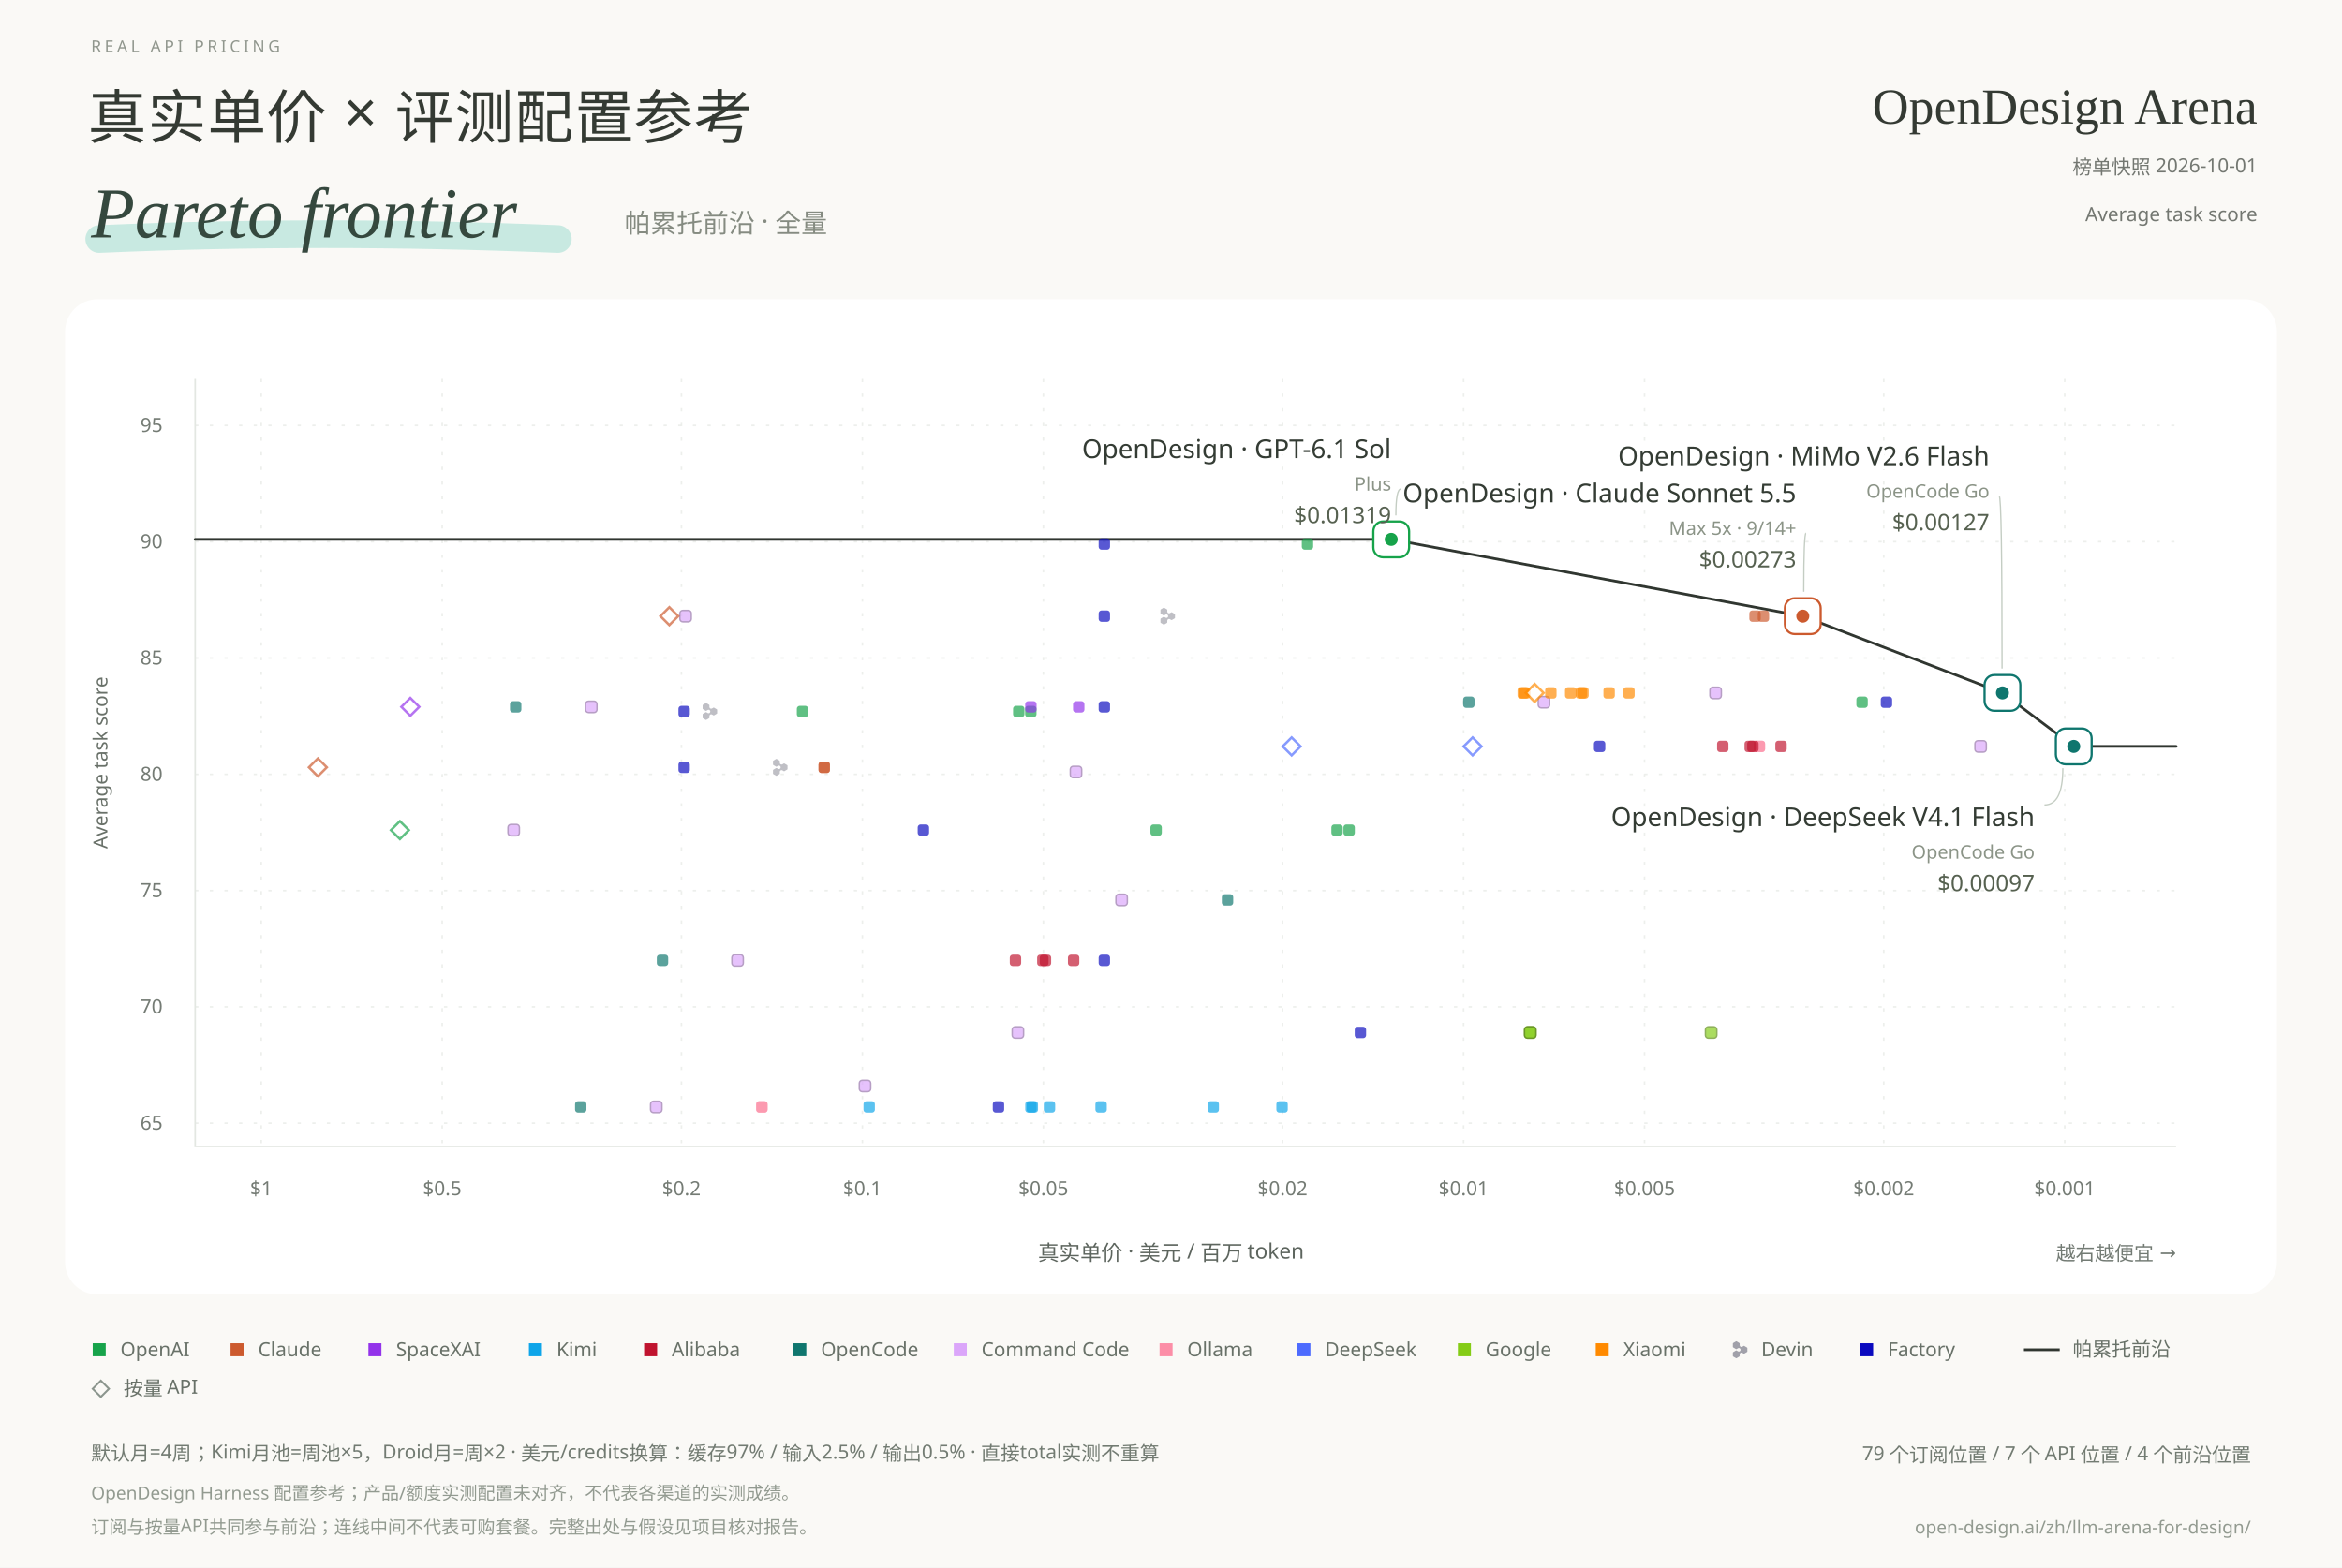
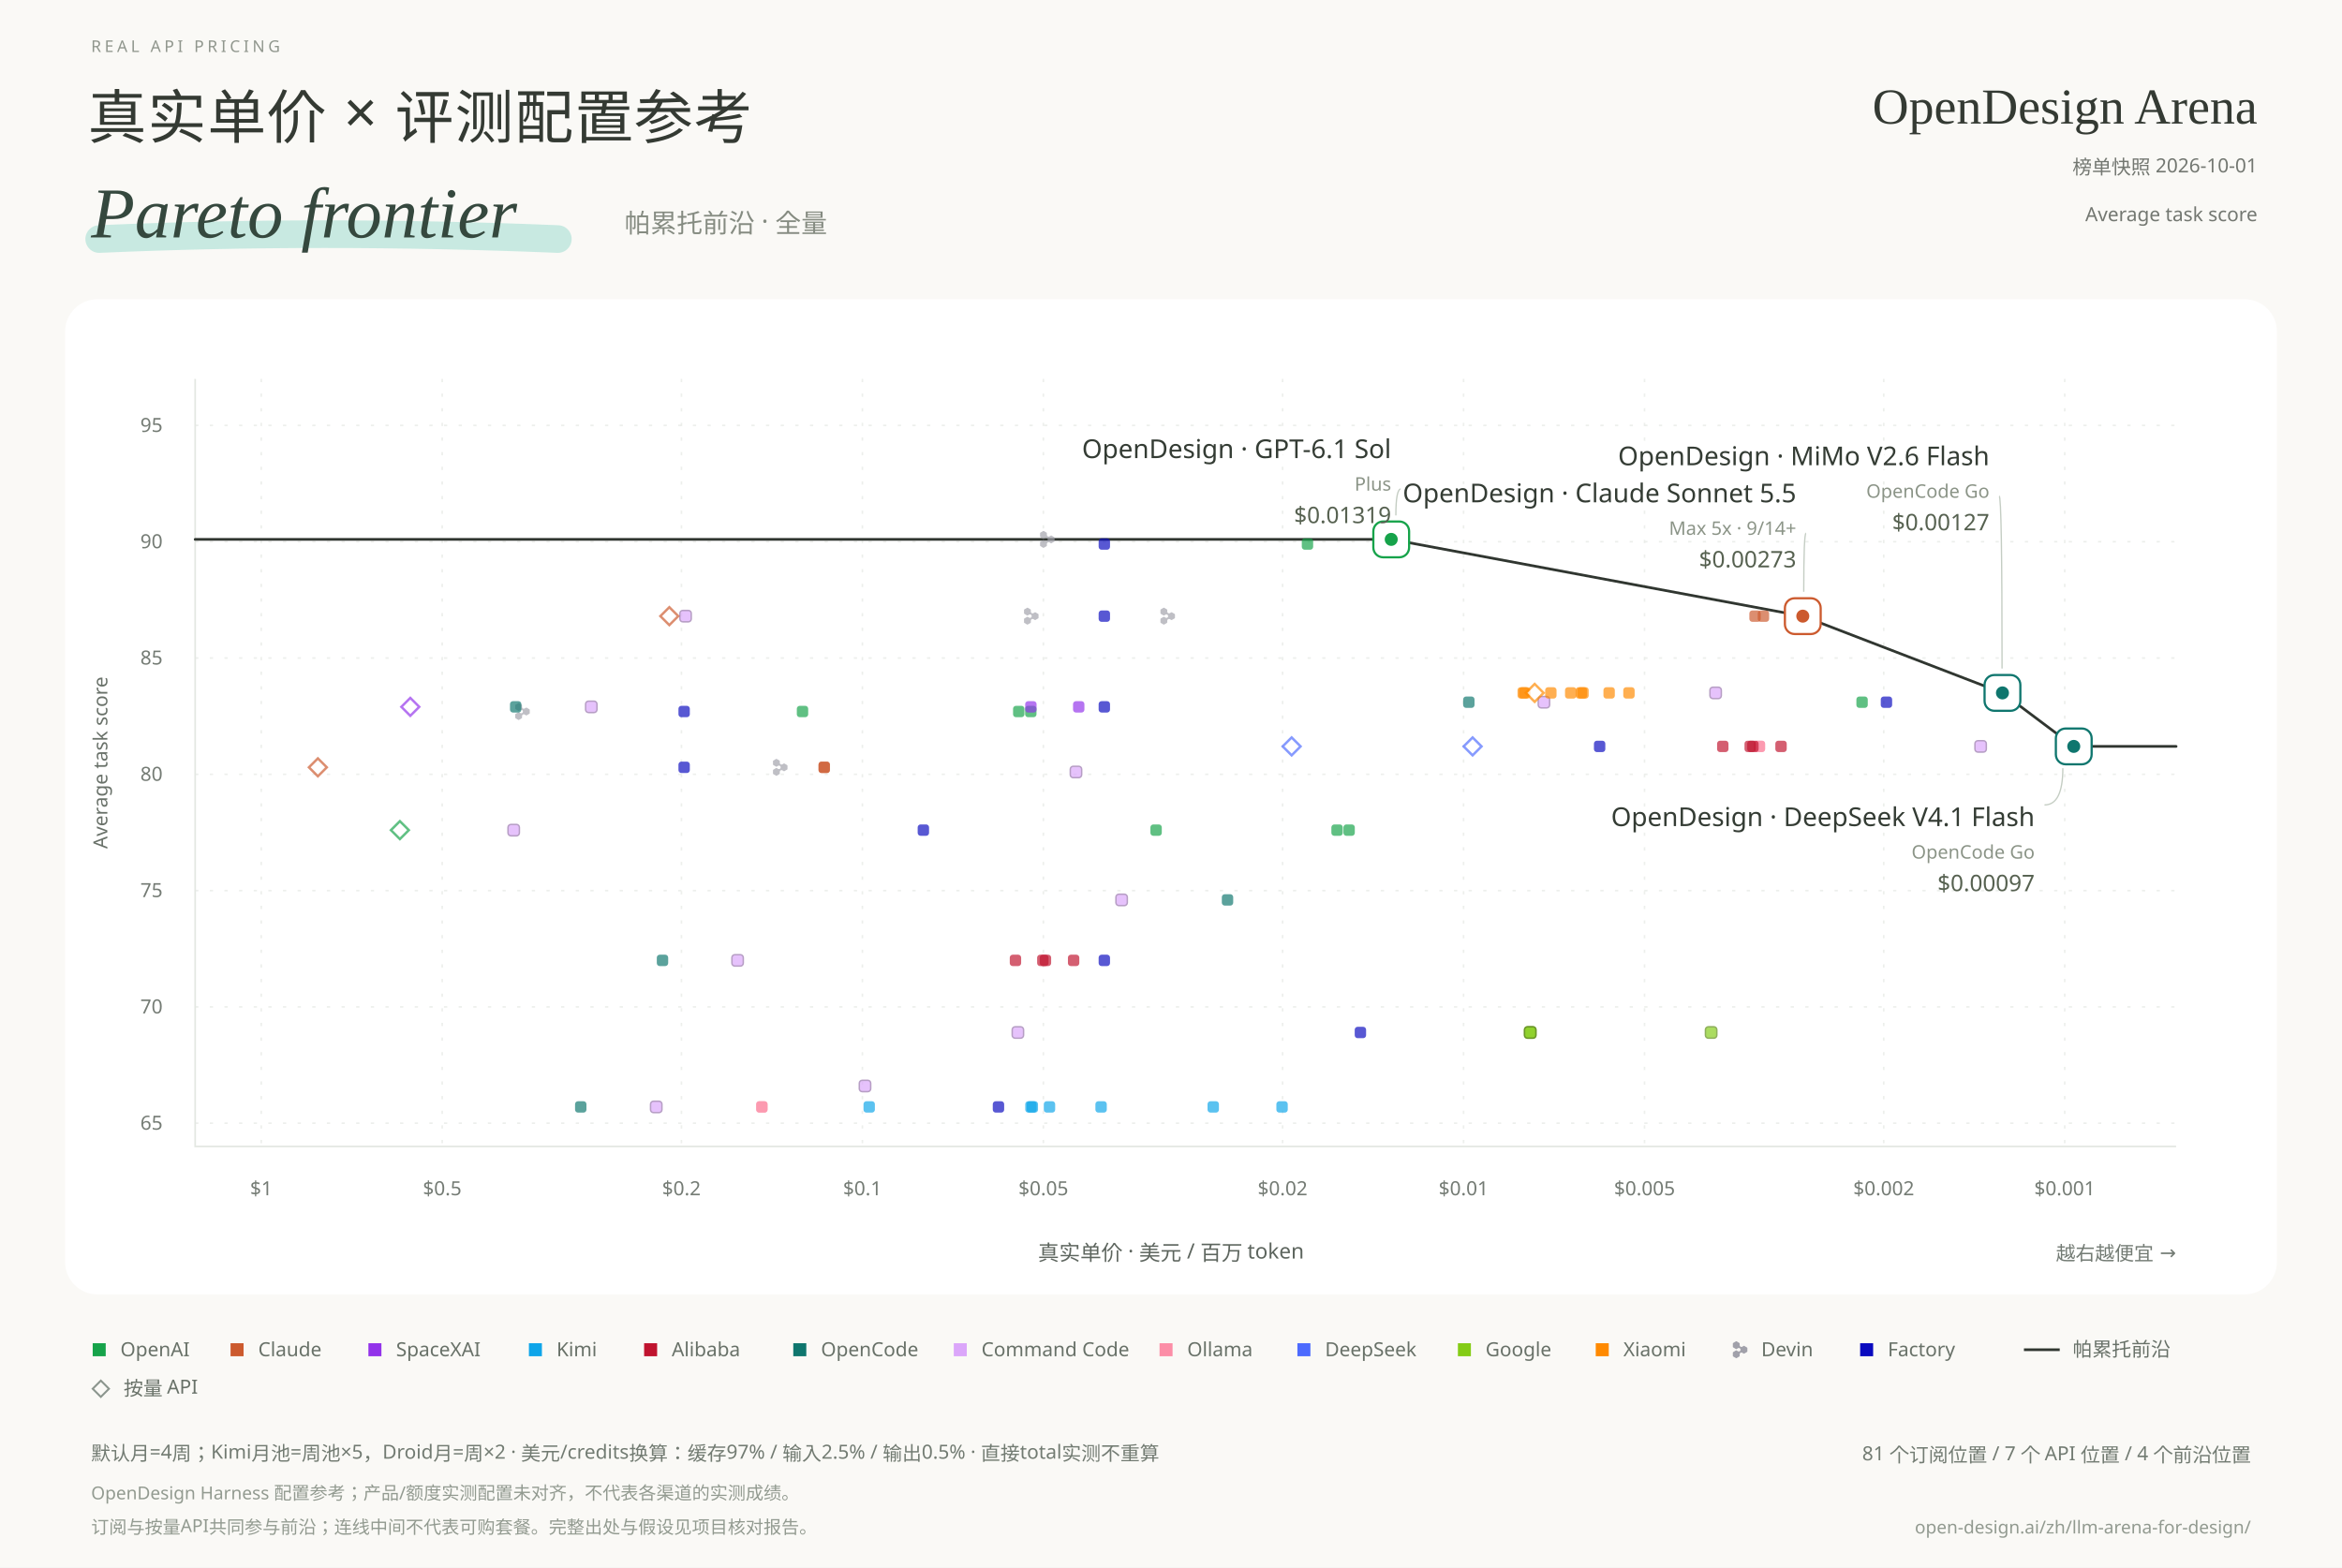
<svg xmlns="http://www.w3.org/2000/svg" width="1440" height="964" viewBox="0 0 1440 964" role="img" aria-labelledby="title desc">
  <style>text{font-family:"Microsoft YaHei","Segoe UI",sans-serif} .serif{font-family:"Times New Roman",serif} .number{font-family:"Segoe UI",sans-serif;font-variant-numeric:tabular-nums} .label-name{paint-order:stroke;stroke:#fff;stroke-width:5px;stroke-linejoin:round} .point:hover{opacity:1}</style>
  <rect width="1440" height="964" fill="#FAF9F6" />
  <text x="56.000" y="32.000" font-size="10" fill="#90968D" text-anchor="start" font-weight="400" letter-spacing="2.1">REAL API PRICING</text>
  <text x="54.000" y="85.000" font-size="36" fill="#343A33" text-anchor="start" font-weight="300" letter-spacing=".8">真实单价 × 评测配置参考</text>
  <path d="M61 147 Q197 141 343 147" stroke="#9FDDD0" stroke-width="17" stroke-linecap="round" opacity=".55" fill="none" />
  <text x="56.000" y="146.000" font-size="44" fill="#35483E" text-anchor="start" font-weight="400" class="serif" font-style="italic">Pareto frontier</text>
  <text x="384.000" y="143.000" font-size="16" fill="#858B81" text-anchor="start" font-weight="300">帕累托前沿 · 全量</text>
  <text x="1388.000" y="76.000" font-size="31" fill="#343A33" text-anchor="end" font-weight="400" class="serif">OpenDesign Arena</text>
  <text x="1388.000" y="107.000" font-size="12" fill="#737771" text-anchor="end" font-weight="400">榜单快照  2026-10-01</text>
  <text x="1388.000" y="136.000" font-size="12" fill="#737771" text-anchor="end" font-weight="400">Average task score</text>
  <rect x="40" y="184" width="1360" height="612" rx="20" fill="#FFFFFF" />
  <path d="M1269.513 233V705" stroke="#E8EBE7" stroke-dasharray="2 7" opacity=".8" />
  <text x="1269.513" y="735.000" font-size="12" fill="#747B74" text-anchor="middle" font-weight="400" class="number">$0.001</text>
  <path d="M1158.244 233V705" stroke="#E8EBE7" stroke-dasharray="2 7" opacity=".8" />
  <text x="1158.244" y="735.000" font-size="12" fill="#747B74" text-anchor="middle" font-weight="400" class="number">$0.002</text>
  <path d="M1011.154 233V705" stroke="#E8EBE7" stroke-dasharray="2 7" opacity=".8" />
  <text x="1011.154" y="735.000" font-size="12" fill="#747B74" text-anchor="middle" font-weight="400" class="number">$0.005</text>
  <path d="M899.885 233V705" stroke="#E8EBE7" stroke-dasharray="2 7" opacity=".8" />
  <text x="899.885" y="735.000" font-size="12" fill="#747B74" text-anchor="middle" font-weight="400" class="number">$0.01</text>
  <path d="M788.615 233V705" stroke="#E8EBE7" stroke-dasharray="2 7" opacity=".8" />
  <text x="788.615" y="735.000" font-size="12" fill="#747B74" text-anchor="middle" font-weight="400" class="number">$0.02</text>
  <path d="M641.526 233V705" stroke="#E8EBE7" stroke-dasharray="2 7" opacity=".8" />
  <text x="641.526" y="735.000" font-size="12" fill="#747B74" text-anchor="middle" font-weight="400" class="number">$0.05</text>
  <path d="M530.256 233V705" stroke="#E8EBE7" stroke-dasharray="2 7" opacity=".8" />
  <text x="530.256" y="735.000" font-size="12" fill="#747B74" text-anchor="middle" font-weight="400" class="number">$0.1</text>
  <path d="M418.987 233V705" stroke="#E8EBE7" stroke-dasharray="2 7" opacity=".8" />
  <text x="418.987" y="735.000" font-size="12" fill="#747B74" text-anchor="middle" font-weight="400" class="number">$0.2</text>
  <path d="M271.897 233V705" stroke="#E8EBE7" stroke-dasharray="2 7" opacity=".8" />
  <text x="271.897" y="735.000" font-size="12" fill="#747B74" text-anchor="middle" font-weight="400" class="number">$0.5</text>
  <path d="M160.628 233V705" stroke="#E8EBE7" stroke-dasharray="2 7" opacity=".8" />
  <text x="160.628" y="735.000" font-size="12" fill="#747B74" text-anchor="middle" font-weight="400" class="number">$1</text>
  <path d="M120 690.697H1338" stroke="#E8EBE7" stroke-dasharray="2 7" opacity=".8" />
  <text x="100.000" y="694.697" font-size="12" fill="#747B74" text-anchor="end" font-weight="400" class="number">65</text>
  <path d="M120 619.182H1338" stroke="#E8EBE7" stroke-dasharray="2 7" opacity=".8" />
  <text x="100.000" y="623.182" font-size="12" fill="#747B74" text-anchor="end" font-weight="400" class="number">70</text>
  <path d="M120 547.667H1338" stroke="#E8EBE7" stroke-dasharray="2 7" opacity=".8" />
  <text x="100.000" y="551.667" font-size="12" fill="#747B74" text-anchor="end" font-weight="400" class="number">75</text>
  <path d="M120 476.152H1338" stroke="#E8EBE7" stroke-dasharray="2 7" opacity=".8" />
  <text x="100.000" y="480.152" font-size="12" fill="#747B74" text-anchor="end" font-weight="400" class="number">80</text>
  <path d="M120 404.636H1338" stroke="#E8EBE7" stroke-dasharray="2 7" opacity=".8" />
  <text x="100.000" y="408.636" font-size="12" fill="#747B74" text-anchor="end" font-weight="400" class="number">85</text>
  <path d="M120 333.121H1338" stroke="#E8EBE7" stroke-dasharray="2 7" opacity=".8" />
  <text x="100.000" y="337.121" font-size="12" fill="#747B74" text-anchor="end" font-weight="400" class="number">90</text>
  <path d="M120 261.606H1338" stroke="#E8EBE7" stroke-dasharray="2 7" opacity=".8" />
  <text x="100.000" y="265.606" font-size="12" fill="#747B74" text-anchor="end" font-weight="400" class="number">95</text>
  <path d="M120 233V705H1338" fill="none" stroke="#E3E7E2" />
  <text x="66.000" y="469.000" font-size="12" fill="#697169" text-anchor="middle" font-weight="400" transform="rotate(-90 66 469.0)">Average task score</text>
  <text x="720.000" y="775.000" font-size="13" fill="#5D655E" text-anchor="middle" font-weight="400">真实单价 · 美元 / 百万 token</text>
  <text x="1338.000" y="775.000" font-size="12" fill="#737B74" text-anchor="end" font-weight="400">越右越便宜 →</text>
  <path id="frontier" d="M120.000,331.691 L855.407,331.691 L1108.461,378.891 L1231.230,426.091 L1275.066,458.988 L1338.000,458.988" fill="none" stroke="#303630" stroke-width="1.65" stroke-linecap="round" stroke-linejoin="round" />
  <g class="point" data-billing="subscription" data-frontier="false" data-price="0.032467532" data-score="77.6" data-x="710.839" data-y="510.479" transform="translate(710.839 510.479)">
    <rect x="-3.5" y="-3.5" width="7" height="7" rx="1.8" fill="#16A34A" opacity=".68" />
  </g>
  <g class="point" data-billing="subscription" data-frontier="false" data-price="0.016233766" data-score="77.6" data-x="822.108" data-y="510.479" transform="translate(822.108 510.479)">
    <rect x="-3.5" y="-3.5" width="7" height="7" rx="1.8" fill="#16A34A" opacity=".68" />
  </g>
  <g class="point" data-billing="subscription" data-frontier="false" data-price="0.015501473" data-score="77.6" data-x="829.517" data-y="510.479" transform="translate(829.517 510.479)">
    <rect x="-3.5" y="-3.5" width="7" height="7" rx="1.8" fill="#16A34A" opacity=".68" />
  </g>
  <g class="point" data-billing="subscription" data-frontier="false" data-price="0.12578616" data-score="82.7" data-x="493.429" data-y="437.533" transform="translate(493.429 437.533)">
    <rect x="-3.5" y="-3.5" width="7" height="7" rx="1.8" fill="#16A34A" opacity=".68" />
  </g>
  <g class="point" data-billing="subscription" data-frontier="false" data-price="0.018181818" data-score="89.9" data-x="803.915" data-y="334.552" transform="translate(803.915 334.552)">
    <rect x="-3.5" y="-3.5" width="7" height="7" rx="1.8" fill="#16A34A" opacity=".68" />
  </g>
  <g class="point" data-billing="subscription" data-frontier="false" data-price="0.0021732044" data-score="83.1" data-x="1144.911" data-y="431.812" transform="translate(1144.911 431.812)">
    <rect x="-3.5" y="-3.5" width="7" height="7" rx="1.8" fill="#16A34A" opacity=".68" />
  </g>
  <g class="point" data-billing="subscription" data-frontier="true" data-price="0.013192612" data-score="90.1" data-x="855.407" data-y="331.691" transform="translate(855.407 331.691)">
    <rect x="-11" y="-11" width="22" height="22" rx="6" fill="#FFF" stroke="#16A34A" stroke-width="1.35" />
    <circle r="4" fill="#16A34A" />
  </g>
  <g class="point" data-billing="subscription" data-frontier="false" data-price="0.052465897" data-score="82.7" data-x="633.798" data-y="437.533" transform="translate(633.798 437.533)">
    <rect x="-3.5" y="-3.5" width="7" height="7" rx="1.8" fill="#16A34A" opacity=".68" />
  </g>
-   <g class="point" data-billing="subscription" data-frontier="false" data-price="0.1793722" data-score="82.7" data-x="436.461" data-y="437.533" transform="translate(436.461 437.533)">
+   <g class="point" data-billing="subscription" data-frontier="false" data-price="0.36764706" data-score="82.7" data-x="321.257" data-y="437.533" transform="translate(321.257 437.533)">
+     <path transform="translate(-4.46 -5.23) scale(0.091)" d="M0 38.652V14.835C7.06768e-06 13.788 0.546 12.821 1.431 12.298L21.581 0.393C22.467 -0.131 23.558 -0.131 24.444 0.393L44.594 12.298C45.48 12.821 46.025 13.788 46.025 14.835V26.998C46.114 31.04 48.201 34.938 51.872 37.108C55.544 39.277 59.886 39.178 63.351 37.235L73.644 31.153C74.53 30.63 75.621 30.63 76.507 31.153L96.657 43.058C97.543 43.582 98.088 44.549 98.088 45.596V69.406C98.088 70.453 97.543 71.42 96.657 71.943L76.507 83.849C75.621 84.372 74.53 84.372 73.644 83.849L63.434 77.816C59.956 75.828 55.574 75.71 51.873 77.896C48.202 80.065 46.115 83.963 46.026 88.005V100.165C46.026 101.212 45.48 102.179 44.595 102.702L24.445 114.607C23.559 115.131 22.468 115.131 21.582 114.607L1.432 102.702C0.547 102.179 0.001 101.212 0.001 100.165V76.355C0.001 75.308 0.547 74.341 1.432 73.817L21.582 61.912C22.468 61.389 23.559 61.389 24.445 61.912L34.762 68.008C38.222 69.937 42.553 70.031 46.215 67.867C49.916 65.68 52.006 61.737 52.063 57.66C51.975 53.619 49.887 49.303 46.216 47.133C42.545 44.964 38.202 45.063 34.737 47.006L24.397 53.15C23.507 53.679 22.409 53.678 21.52 53.149L1.423 41.184C0.542 40.66 -7.06754e-06 39.695 0 38.652Z" fill="#A1A1AA" opacity="0.68" />
+   </g>
+   <g class="point" data-billing="subscription" data-frontier="false" data-price="0.05236973" data-score="86.8" data-x="634.092" data-y="378.891" transform="translate(634.092 378.891)">
+     <path transform="translate(-4.46 -5.23) scale(0.091)" d="M0 38.652V14.835C7.06768e-06 13.788 0.546 12.821 1.431 12.298L21.581 0.393C22.467 -0.131 23.558 -0.131 24.444 0.393L44.594 12.298C45.48 12.821 46.025 13.788 46.025 14.835V26.998C46.114 31.04 48.201 34.938 51.872 37.108C55.544 39.277 59.886 39.178 63.351 37.235L73.644 31.153C74.53 30.63 75.621 30.63 76.507 31.153L96.657 43.058C97.543 43.582 98.088 44.549 98.088 45.596V69.406C98.088 70.453 97.543 71.42 96.657 71.943L76.507 83.849C75.621 84.372 74.53 84.372 73.644 83.849L63.434 77.816C59.956 75.828 55.574 75.71 51.873 77.896C48.202 80.065 46.115 83.963 46.026 88.005V100.165C46.026 101.212 45.48 102.179 44.595 102.702L24.445 114.607C23.559 115.131 22.468 115.131 21.582 114.607L1.432 102.702C0.547 102.179 0.001 101.212 0.001 100.165V76.355C0.001 75.308 0.547 74.341 1.432 73.817L21.582 61.912C22.468 61.389 23.559 61.389 24.445 61.912L34.762 68.008C38.222 69.937 42.553 70.031 46.215 67.867C49.916 65.68 52.006 61.737 52.063 57.66C51.975 53.619 49.887 49.303 46.216 47.133C42.545 44.964 38.202 45.063 34.737 47.006L24.397 53.15C23.507 53.679 22.409 53.678 21.52 53.149L1.423 41.184C0.542 40.66 -7.06754e-06 39.695 0 38.652Z" fill="#A1A1AA" opacity="0.68" />
+   </g>
+   <g class="point" data-billing="subscription" data-frontier="false" data-price="0.049248953" data-score="90.1" data-x="643.955" data-y="331.691" transform="translate(643.955 331.691)">
    <path transform="translate(-4.46 -5.23) scale(0.091)" d="M0 38.652V14.835C7.06768e-06 13.788 0.546 12.821 1.431 12.298L21.581 0.393C22.467 -0.131 23.558 -0.131 24.444 0.393L44.594 12.298C45.48 12.821 46.025 13.788 46.025 14.835V26.998C46.114 31.04 48.201 34.938 51.872 37.108C55.544 39.277 59.886 39.178 63.351 37.235L73.644 31.153C74.53 30.63 75.621 30.63 76.507 31.153L96.657 43.058C97.543 43.582 98.088 44.549 98.088 45.596V69.406C98.088 70.453 97.543 71.42 96.657 71.943L76.507 83.849C75.621 84.372 74.53 84.372 73.644 83.849L63.434 77.816C59.956 75.828 55.574 75.71 51.873 77.896C48.202 80.065 46.115 83.963 46.026 88.005V100.165C46.026 101.212 45.48 102.179 44.595 102.702L24.445 114.607C23.559 115.131 22.468 115.131 21.582 114.607L1.432 102.702C0.547 102.179 0.001 101.212 0.001 100.165V76.355C0.001 75.308 0.547 74.341 1.432 73.817L21.582 61.912C22.468 61.389 23.559 61.389 24.445 61.912L34.762 68.008C38.222 69.937 42.553 70.031 46.215 67.867C49.916 65.68 52.006 61.737 52.063 57.66C51.975 53.619 49.887 49.303 46.216 47.133C42.545 44.964 38.202 45.063 34.737 47.006L24.397 53.15C23.507 53.679 22.409 53.678 21.52 53.149L1.423 41.184C0.542 40.66 -7.06754e-06 39.695 0 38.652Z" fill="#A1A1AA" opacity="0.68" />
  </g>
  <g class="point" data-billing="subscription" data-frontier="false" data-price="0.031055901" data-score="86.8" data-x="717.974" data-y="378.891" transform="translate(717.974 378.891)">
    <path transform="translate(-4.46 -5.23) scale(0.091)" d="M0 38.652V14.835C7.06768e-06 13.788 0.546 12.821 1.431 12.298L21.581 0.393C22.467 -0.131 23.558 -0.131 24.444 0.393L44.594 12.298C45.48 12.821 46.025 13.788 46.025 14.835V26.998C46.114 31.04 48.201 34.938 51.872 37.108C55.544 39.277 59.886 39.178 63.351 37.235L73.644 31.153C74.53 30.63 75.621 30.63 76.507 31.153L96.657 43.058C97.543 43.582 98.088 44.549 98.088 45.596V69.406C98.088 70.453 97.543 71.42 96.657 71.943L76.507 83.849C75.621 84.372 74.53 84.372 73.644 83.849L63.434 77.816C59.956 75.828 55.574 75.71 51.873 77.896C48.202 80.065 46.115 83.963 46.026 88.005V100.165C46.026 101.212 45.48 102.179 44.595 102.702L24.445 114.607C23.559 115.131 22.468 115.131 21.582 114.607L1.432 102.702C0.547 102.179 0.001 101.212 0.001 100.165V76.355C0.001 75.308 0.547 74.341 1.432 73.817L21.582 61.912C22.468 61.389 23.559 61.389 24.445 61.912L34.762 68.008C38.222 69.937 42.553 70.031 46.215 67.867C49.916 65.68 52.006 61.737 52.063 57.66C51.975 53.619 49.887 49.303 46.216 47.133C42.545 44.964 38.202 45.063 34.737 47.006L24.397 53.15C23.507 53.679 22.409 53.678 21.52 53.149L1.423 41.184C0.542 40.66 -7.06754e-06 39.695 0 38.652Z" fill="#A1A1AA" opacity="0.68" />
  </g>
  <g class="point" data-billing="subscription" data-frontier="false" data-price="0.1369863" data-score="80.3" data-x="479.737" data-y="471.861" transform="translate(479.737 471.861)">
    <path transform="translate(-4.46 -5.23) scale(0.091)" d="M0 38.652V14.835C7.06768e-06 13.788 0.546 12.821 1.431 12.298L21.581 0.393C22.467 -0.131 23.558 -0.131 24.444 0.393L44.594 12.298C45.48 12.821 46.025 13.788 46.025 14.835V26.998C46.114 31.04 48.201 34.938 51.872 37.108C55.544 39.277 59.886 39.178 63.351 37.235L73.644 31.153C74.53 30.63 75.621 30.63 76.507 31.153L96.657 43.058C97.543 43.582 98.088 44.549 98.088 45.596V69.406C98.088 70.453 97.543 71.42 96.657 71.943L76.507 83.849C75.621 84.372 74.53 84.372 73.644 83.849L63.434 77.816C59.956 75.828 55.574 75.71 51.873 77.896C48.202 80.065 46.115 83.963 46.026 88.005V100.165C46.026 101.212 45.48 102.179 44.595 102.702L24.445 114.607C23.559 115.131 22.468 115.131 21.582 114.607L1.432 102.702C0.547 102.179 0.001 101.212 0.001 100.165V76.355C0.001 75.308 0.547 74.341 1.432 73.817L21.582 61.912C22.468 61.389 23.559 61.389 24.445 61.912L34.762 68.008C38.222 69.937 42.553 70.031 46.215 67.867C49.916 65.68 52.006 61.737 52.063 57.66C51.975 53.619 49.887 49.303 46.216 47.133C42.545 44.964 38.202 45.063 34.737 47.006L24.397 53.15C23.507 53.679 22.409 53.678 21.52 53.149L1.423 41.184C0.542 40.66 -7.06754e-06 39.695 0 38.652Z" fill="#A1A1AA" opacity="0.68" />
  </g>
  <g class="point" data-billing="subscription" data-frontier="false" data-price="0.0077450601" data-score="68.9" data-x="940.904" data-y="634.915" transform="translate(940.904 634.915)">
    <rect x="-3.5" y="-3.5" width="7" height="7" rx="1.8" fill="#84CC16" opacity=".68" stroke="#5A8B0F" stroke-width=".9" />
  </g>
  <g class="point" data-billing="subscription" data-frontier="false" data-price="0.0077481596" data-score="68.9" data-x="940.840" data-y="634.915" transform="translate(940.840 634.915)">
    <rect x="-3.5" y="-3.5" width="7" height="7" rx="1.8" fill="#84CC16" opacity=".68" stroke="#5A8B0F" stroke-width=".9" />
  </g>
  <g class="point" data-billing="subscription" data-frontier="false" data-price="0.0038742735" data-score="68.9" data-x="1052.101" data-y="634.915" transform="translate(1052.101 634.915)">
    <rect x="-3.5" y="-3.5" width="7" height="7" rx="1.8" fill="#84CC16" opacity=".68" stroke="#5A8B0F" stroke-width=".9" />
  </g>
  <g class="point" data-billing="subscription" data-frontier="false" data-price="0.11574074" data-score="80.3" data-x="506.790" data-y="471.861" transform="translate(506.790 471.861)">
    <rect x="-3.5" y="-3.5" width="7" height="7" rx="1.8" fill="#CC5A2E" opacity=".68" />
  </g>
  <g class="point" data-billing="subscription" data-frontier="false" data-price="0.052447552" data-score="82.9" data-x="633.854" data-y="434.673" transform="translate(633.854 434.673)">
    <rect x="-3.5" y="-3.5" width="7" height="7" rx="1.8" fill="#9333EA" opacity=".68" />
  </g>
  <g class="point" data-billing="subscription" data-frontier="false" data-price="0.043668122" data-score="82.9" data-x="663.262" data-y="434.673" transform="translate(663.262 434.673)">
    <rect x="-3.5" y="-3.5" width="7" height="7" rx="1.8" fill="#9333EA" opacity=".68" />
  </g>
  <g class="point" data-billing="subscription" data-frontier="false" data-price="0.02004111" data-score="65.7" data-x="788.286" data-y="680.685" transform="translate(788.286 680.685)">
    <rect x="-3.5" y="-3.5" width="7" height="7" rx="1.8" fill="#0EA5E9" opacity=".68" />
  </g>
  <g class="point" data-billing="subscription" data-frontier="false" data-price="0.048843188" data-score="65.7" data-x="645.283" data-y="680.685" transform="translate(645.283 680.685)">
    <rect x="-3.5" y="-3.5" width="7" height="7" rx="1.8" fill="#0EA5E9" opacity=".68" />
  </g>
  <g class="point" data-billing="subscription" data-frontier="false" data-price="0.026086957" data-score="65.7" data-x="745.963" data-y="680.685" transform="translate(745.963 680.685)">
    <rect x="-3.5" y="-3.5" width="7" height="7" rx="1.8" fill="#0EA5E9" opacity=".68" />
  </g>
  <g class="point" data-billing="subscription" data-frontier="false" data-price="0.097435897" data-score="65.7" data-x="534.426" data-y="680.685" transform="translate(534.426 680.685)">
    <rect x="-3.5" y="-3.5" width="7" height="7" rx="1.8" fill="#0EA5E9" opacity=".68" />
  </g>
  <g class="point" data-billing="subscription" data-frontier="false" data-price="0.04008222" data-score="65.7" data-x="677.017" data-y="680.685" transform="translate(677.017 680.685)">
    <rect x="-3.5" y="-3.5" width="7" height="7" rx="1.8" fill="#0EA5E9" opacity=".68" />
  </g>
  <g class="point" data-billing="subscription" data-frontier="false" data-price="0.052160169" data-score="65.7" data-x="634.736" data-y="680.685" transform="translate(634.736 680.685)">
    <rect x="-3.5" y="-3.5" width="7" height="7" rx="1.8" fill="#0EA5E9" opacity=".68" />
  </g>
  <g class="point" data-billing="subscription" data-frontier="false" data-price="0.052437418" data-score="65.7" data-x="633.885" data-y="680.685" transform="translate(633.885 680.685)">
    <rect x="-3.5" y="-3.5" width="7" height="7" rx="1.8" fill="#0EA5E9" opacity=".68" />
  </g>
  <g class="point" data-billing="subscription" data-frontier="false" data-price="0.37735849" data-score="82.9" data-x="317.072" data-y="434.673" transform="translate(317.072 434.673)">
    <rect x="-3.5" y="-3.5" width="7" height="7" rx="1.8" fill="#0F766E" opacity=".68" />
  </g>
  <g class="point" data-billing="subscription" data-frontier="false" data-price="0.0098000784" data-score="83.1" data-x="903.127" data-y="431.812" transform="translate(903.127 431.812)">
    <rect x="-3.5" y="-3.5" width="7" height="7" rx="1.8" fill="#0F766E" opacity=".68" />
  </g>
  <g class="point" data-billing="subscription" data-frontier="false" data-price="0.29411765" data-score="65.7" data-x="357.078" data-y="680.685" transform="translate(357.078 680.685)">
    <rect x="-3.5" y="-3.5" width="7" height="7" rx="1.8" fill="#0F766E" opacity=".68" />
  </g>
  <g class="point" data-billing="subscription" data-frontier="true" data-price="0.0012693255" data-score="83.5" data-x="1231.230" data-y="426.091" transform="translate(1231.230 426.091)">
    <rect x="-11" y="-11" width="22" height="22" rx="6" fill="#FFF" stroke="#0F766E" stroke-width="1.35" />
    <circle r="4" fill="#0F766E" />
  </g>
  <g class="point" data-billing="subscription" data-frontier="false" data-price="0.21505376" data-score="72" data-x="407.338" data-y="590.576" transform="translate(407.338 590.576)">
    <rect x="-3.5" y="-3.5" width="7" height="7" rx="1.8" fill="#0F766E" opacity=".68" />
  </g>
  <g class="point" data-billing="subscription" data-frontier="true" data-price="0.00096599691" data-score="81.2" data-x="1275.066" data-y="458.988" transform="translate(1275.066 458.988)">
    <rect x="-11" y="-11" width="22" height="22" rx="6" fill="#FFF" stroke="#0F766E" stroke-width="1.35" />
    <circle r="4" fill="#0F766E" />
  </g>
  <g class="point" data-billing="subscription" data-frontier="false" data-price="0.024697456" data-score="74.6" data-x="754.749" data-y="553.388" transform="translate(754.749 553.388)">
    <rect x="-3.5" y="-3.5" width="7" height="7" rx="1.8" fill="#0F766E" opacity=".68" />
  </g>
  <g class="point" data-billing="subscription" data-frontier="false" data-price="0.38022814" data-score="77.6" data-x="315.856" data-y="510.479" transform="translate(315.856 510.479)">
    <rect x="-3.5" y="-3.5" width="7" height="7" rx="1.8" fill="#DBA6FA" opacity=".68" stroke="#9571AA" stroke-width=".9" />
  </g>
  <g class="point" data-billing="subscription" data-frontier="false" data-price="0.0013799956" data-score="81.2" data-x="1217.810" data-y="458.988" transform="translate(1217.810 458.988)">
    <rect x="-3.5" y="-3.5" width="7" height="7" rx="1.8" fill="#DBA6FA" opacity=".68" stroke="#9571AA" stroke-width=".9" />
  </g>
  <g class="point" data-billing="subscription" data-frontier="false" data-price="0.055126792" data-score="68.9" data-x="625.856" data-y="634.915" transform="translate(625.856 634.915)">
    <rect x="-3.5" y="-3.5" width="7" height="7" rx="1.8" fill="#DBA6FA" opacity=".68" stroke="#9571AA" stroke-width=".9" />
  </g>
  <g class="point" data-billing="subscription" data-frontier="false" data-price="0.16129032" data-score="72" data-x="453.518" data-y="590.576" transform="translate(453.518 590.576)">
    <rect x="-3.5" y="-3.5" width="7" height="7" rx="1.8" fill="#DBA6FA" opacity=".68" stroke="#9571AA" stroke-width=".9" />
  </g>
  <g class="point" data-billing="subscription" data-frontier="false" data-price="0.28248588" data-score="82.9" data-x="363.555" data-y="434.673" transform="translate(363.555 434.673)">
    <rect x="-3.5" y="-3.5" width="7" height="7" rx="1.8" fill="#DBA6FA" opacity=".68" stroke="#9571AA" stroke-width=".9" />
  </g>
  <g class="point" data-billing="subscription" data-frontier="false" data-price="0.0073502389" data-score="83.1" data-x="949.303" data-y="431.812" transform="translate(949.303 431.812)">
    <rect x="-3.5" y="-3.5" width="7" height="7" rx="1.8" fill="#DBA6FA" opacity=".68" stroke="#9571AA" stroke-width=".9" />
  </g>
  <g class="point" data-billing="subscription" data-frontier="false" data-price="0.03705076" data-score="74.6" data-x="689.641" data-y="553.388" transform="translate(689.641 553.388)">
    <rect x="-3.5" y="-3.5" width="7" height="7" rx="1.8" fill="#DBA6FA" opacity=".68" stroke="#9571AA" stroke-width=".9" />
  </g>
  <g class="point" data-billing="subscription" data-frontier="false" data-price="0.044130627" data-score="80.1" data-x="661.570" data-y="474.721" transform="translate(661.570 474.721)">
    <rect x="-3.5" y="-3.5" width="7" height="7" rx="1.8" fill="#DBA6FA" opacity=".68" stroke="#9571AA" stroke-width=".9" />
  </g>
  <g class="point" data-billing="subscription" data-frontier="false" data-price="0.099009901" data-score="66.6" data-x="531.854" data-y="667.812" transform="translate(531.854 667.812)">
    <rect x="-3.5" y="-3.5" width="7" height="7" rx="1.8" fill="#DBA6FA" opacity=".68" stroke="#9571AA" stroke-width=".9" />
  </g>
  <g class="point" data-billing="subscription" data-frontier="false" data-price="0.22026432" data-score="65.7" data-x="403.494" data-y="680.685" transform="translate(403.494 680.685)">
    <rect x="-3.5" y="-3.5" width="7" height="7" rx="1.8" fill="#DBA6FA" opacity=".68" stroke="#9571AA" stroke-width=".9" />
  </g>
  <g class="point" data-billing="subscription" data-frontier="false" data-price="0.0038079281" data-score="83.5" data-x="1054.874" data-y="426.091" transform="translate(1054.874 426.091)">
    <rect x="-3.5" y="-3.5" width="7" height="7" rx="1.8" fill="#DBA6FA" opacity=".68" stroke="#9571AA" stroke-width=".9" />
  </g>
  <g class="point" data-billing="subscription" data-frontier="false" data-price="0.19685039" data-score="86.8" data-x="421.535" data-y="378.891" transform="translate(421.535 378.891)">
    <rect x="-3.5" y="-3.5" width="7" height="7" rx="1.8" fill="#DBA6FA" opacity=".68" stroke="#9571AA" stroke-width=".9" />
  </g>
  <g class="point" data-billing="subscription" data-frontier="false" data-price="0.0032199897" data-score="81.2" data-x="1081.796" data-y="458.988" transform="translate(1081.796 458.988)">
    <rect x="-3.5" y="-3.5" width="7" height="7" rx="1.8" fill="#FC8EA7" opacity=".68" />
  </g>
  <g class="point" data-billing="subscription" data-frontier="false" data-price="0.14695077" data-score="65.7" data-x="468.465" data-y="680.685" transform="translate(468.465 680.685)">
    <rect x="-3.5" y="-3.5" width="7" height="7" rx="1.8" fill="#FC8EA7" opacity=".68" />
  </g>
  <g class="point" data-billing="subscription" data-frontier="false" data-price="0.0032200001" data-score="81.2" data-x="1081.795" data-y="458.988" transform="translate(1081.795 458.988)">
    <rect x="-3.5" y="-3.5" width="7" height="7" rx="1.8" fill="#FC8EA7" opacity=".68" />
  </g>
  <g class="point" data-billing="subscription" data-frontier="false" data-price="0.14699397" data-score="65.7" data-x="468.418" data-y="680.685" transform="translate(468.418 680.685)">
    <rect x="-3.5" y="-3.5" width="7" height="7" rx="1.8" fill="#FC8EA7" opacity=".68" />
  </g>
  <g class="point" data-billing="subscription" data-frontier="false" data-price="0.0079575597" data-score="83.5" data-x="936.559" data-y="426.091" transform="translate(936.559 426.091)">
    <rect x="-3.5" y="-3.5" width="7" height="7" rx="1.8" fill="#FF8A00" opacity=".68" />
  </g>
  <g class="point" data-billing="subscription" data-frontier="false" data-price="0.0063694268" data-score="83.5" data-x="972.295" data-y="426.091" transform="translate(972.295 426.091)">
    <rect x="-3.5" y="-3.5" width="7" height="7" rx="1.8" fill="#FF8A00" opacity=".68" />
  </g>
  <g class="point" data-billing="subscription" data-frontier="false" data-price="0.0079129575" data-score="83.5" data-x="937.462" data-y="426.091" transform="translate(937.462 426.091)">
    <rect x="-3.5" y="-3.5" width="7" height="7" rx="1.8" fill="#FF8A00" opacity=".68" />
  </g>
  <g class="point" data-billing="subscription" data-frontier="false" data-price="0.0063291139" data-score="83.5" data-x="973.314" data-y="426.091" transform="translate(973.314 426.091)">
    <rect x="-3.5" y="-3.5" width="7" height="7" rx="1.8" fill="#FF8A00" opacity=".68" />
  </g>
  <g class="point" data-billing="subscription" data-frontier="false" data-price="0.0071581961" data-score="83.5" data-x="953.553" data-y="426.091" transform="translate(953.553 426.091)">
    <rect x="-3.5" y="-3.5" width="7" height="7" rx="1.8" fill="#FF8A00" opacity=".68" />
  </g>
  <g class="point" data-billing="subscription" data-frontier="false" data-price="0.005726065" data-score="83.5" data-x="989.388" data-y="426.091" transform="translate(989.388 426.091)">
    <rect x="-3.5" y="-3.5" width="7" height="7" rx="1.8" fill="#FF8A00" opacity=".68" />
  </g>
  <g class="point" data-billing="subscription" data-frontier="false" data-price="0.0066339392" data-score="83.5" data-x="965.763" data-y="426.091" transform="translate(965.763 426.091)">
    <rect x="-3.5" y="-3.5" width="7" height="7" rx="1.8" fill="#FF8A00" opacity=".68" />
  </g>
  <g class="point" data-billing="subscription" data-frontier="false" data-price="0.0053072922" data-score="83.5" data-x="1001.579" data-y="426.091" transform="translate(1001.579 426.091)">
    <rect x="-3.5" y="-3.5" width="7" height="7" rx="1.8" fill="#FF8A00" opacity=".68" />
  </g>
  <g class="point" data-billing="subscription" data-frontier="false" data-price="0.055641349" data-score="72" data-x="624.365" data-y="590.576" transform="translate(624.365 590.576)">
    <rect x="-3.5" y="-3.5" width="7" height="7" rx="1.8" fill="#C0142F" opacity=".68" />
  </g>
  <g class="point" data-billing="subscription" data-frontier="false" data-price="0.0037051233" data-score="81.2" data-x="1059.267" data-y="458.988" transform="translate(1059.267 458.988)">
    <rect x="-3.5" y="-3.5" width="7" height="7" rx="1.8" fill="#C0142F" opacity=".68" />
  </g>
  <g class="point" data-billing="subscription" data-frontier="false" data-price="0.050103835" data-score="72" data-x="641.193" data-y="590.576" transform="translate(641.193 590.576)">
    <rect x="-3.5" y="-3.5" width="7" height="7" rx="1.8" fill="#C0142F" opacity=".68" />
  </g>
  <g class="point" data-billing="subscription" data-frontier="false" data-price="0.0033356666" data-score="81.2" data-x="1076.130" data-y="458.988" transform="translate(1076.130 458.988)">
    <rect x="-3.5" y="-3.5" width="7" height="7" rx="1.8" fill="#C0142F" opacity=".68" />
  </g>
  <g class="point" data-billing="subscription" data-frontier="false" data-price="0.049601854" data-score="72" data-x="642.809" data-y="590.576" transform="translate(642.809 590.576)">
    <rect x="-3.5" y="-3.5" width="7" height="7" rx="1.8" fill="#C0142F" opacity=".68" />
  </g>
  <g class="point" data-billing="subscription" data-frontier="false" data-price="0.0033013599" data-score="81.2" data-x="1077.789" data-y="458.988" transform="translate(1077.789 458.988)">
    <rect x="-3.5" y="-3.5" width="7" height="7" rx="1.8" fill="#C0142F" opacity=".68" />
  </g>
  <g class="point" data-billing="subscription" data-frontier="false" data-price="0.044530306" data-score="72" data-x="660.123" data-y="590.576" transform="translate(660.123 590.576)">
    <rect x="-3.5" y="-3.5" width="7" height="7" rx="1.8" fill="#C0142F" opacity=".68" />
  </g>
  <g class="point" data-billing="subscription" data-frontier="false" data-price="0.0029640987" data-score="81.2" data-x="1095.088" data-y="458.988" transform="translate(1095.088 458.988)">
    <rect x="-3.5" y="-3.5" width="7" height="7" rx="1.8" fill="#C0142F" opacity=".68" />
  </g>
  <g class="point" data-billing="subscription" data-frontier="false" data-price="0.11575414" data-score="80.3" data-x="506.771" data-y="471.861" transform="translate(506.771 471.861)">
    <rect x="-3.5" y="-3.5" width="7" height="7" rx="1.8" fill="#CC5A2E" opacity=".68" />
  </g>
  <g class="point" data-billing="subscription" data-frontier="false" data-price="0.0032743942" data-score="86.8" data-x="1079.106" data-y="378.891" transform="translate(1079.106 378.891)">
    <rect x="-3.5" y="-3.5" width="7" height="7" rx="1.8" fill="#CC5A2E" opacity=".68" />
  </g>
  <g class="point" data-billing="subscription" data-frontier="false" data-price="0.0031707781" data-score="86.8" data-x="1084.268" data-y="378.891" transform="translate(1084.268 378.891)">
    <rect x="-3.5" y="-3.5" width="7" height="7" rx="1.8" fill="#CC5A2E" opacity=".68" />
  </g>
  <g class="point" data-billing="subscription" data-frontier="true" data-price="0.0027271736" data-score="86.8" data-x="1108.461" data-y="378.891" transform="translate(1108.461 378.891)">
    <rect x="-11" y="-11" width="22" height="22" rx="6" fill="#FFF" stroke="#CC5A2E" stroke-width="1.35" />
    <circle r="4" fill="#CC5A2E" />
  </g>
  <g class="point" data-billing="subscription" data-frontier="false" data-price="0.054945055" data-score="82.7" data-x="626.386" data-y="437.533" transform="translate(626.386 437.533)">
    <rect x="-3.5" y="-3.5" width="7" height="7" rx="1.8" fill="#16A34A" opacity=".68" />
  </g>
  <g class="point" data-billing="subscription" data-frontier="false" data-price="0.19794141" data-score="80.3" data-x="420.648" data-y="471.861" transform="translate(420.648 471.861)">
    <rect x="-3.5" y="-3.5" width="7" height="7" rx="1.8" fill="#0A0ABF" opacity=".68" />
  </g>
  <g class="point" data-billing="subscription" data-frontier="false" data-price="0.039588282" data-score="86.8" data-x="679.007" data-y="378.891" transform="translate(679.007 378.891)">
    <rect x="-3.5" y="-3.5" width="7" height="7" rx="1.8" fill="#0A0ABF" opacity=".68" />
  </g>
  <g class="point" data-billing="subscription" data-frontier="false" data-price="0.19794141" data-score="82.7" data-x="420.648" data-y="437.533" transform="translate(420.648 437.533)">
    <rect x="-3.5" y="-3.5" width="7" height="7" rx="1.8" fill="#0A0ABF" opacity=".68" />
  </g>
  <g class="point" data-billing="subscription" data-frontier="false" data-price="0.039588282" data-score="89.9" data-x="679.007" data-y="334.552" transform="translate(679.007 334.552)">
    <rect x="-3.5" y="-3.5" width="7" height="7" rx="1.8" fill="#0A0ABF" opacity=".68" />
  </g>
  <g class="point" data-billing="subscription" data-frontier="false" data-price="0.0019794141" data-score="83.1" data-x="1159.905" data-y="431.812" transform="translate(1159.905 431.812)">
    <rect x="-3.5" y="-3.5" width="7" height="7" rx="1.8" fill="#0A0ABF" opacity=".68" />
  </g>
  <g class="point" data-billing="subscription" data-frontier="false" data-price="0.079176564" data-score="77.6" data-x="567.738" data-y="510.479" transform="translate(567.738 510.479)">
    <rect x="-3.5" y="-3.5" width="7" height="7" rx="1.8" fill="#0A0ABF" opacity=".68" />
  </g>
  <g class="point" data-billing="subscription" data-frontier="false" data-price="0.014845606" data-score="68.9" data-x="836.457" data-y="634.915" transform="translate(836.457 634.915)">
    <rect x="-3.5" y="-3.5" width="7" height="7" rx="1.8" fill="#0A0ABF" opacity=".68" />
  </g>
  <g class="point" data-billing="subscription" data-frontier="false" data-price="0.039588282" data-score="82.9" data-x="679.007" data-y="434.673" transform="translate(679.007 434.673)">
    <rect x="-3.5" y="-3.5" width="7" height="7" rx="1.8" fill="#0A0ABF" opacity=".68" />
  </g>
  <g class="point" data-billing="subscription" data-frontier="false" data-price="0.059382423" data-score="65.7" data-x="613.919" data-y="680.685" transform="translate(613.919 680.685)">
    <rect x="-3.5" y="-3.5" width="7" height="7" rx="1.8" fill="#0A0ABF" opacity=".68" />
  </g>
  <g class="point" data-billing="subscription" data-frontier="false" data-price="0.039588282" data-score="72" data-x="679.007" data-y="590.576" transform="translate(679.007 590.576)">
    <rect x="-3.5" y="-3.5" width="7" height="7" rx="1.8" fill="#0A0ABF" opacity=".68" />
  </g>
  <g class="point" data-billing="subscription" data-frontier="false" data-price="0.0059382423" data-score="81.2" data-x="983.547" data-y="458.988" transform="translate(983.547 458.988)">
    <rect x="-3.5" y="-3.5" width="7" height="7" rx="1.8" fill="#0A0ABF" opacity=".68" />
  </g>
  <g class="point" data-billing="metered" data-frontier="false" data-price="0.00966" data-score="81.2" data-x="905.438" data-y="458.988" transform="translate(905.438 458.988)">
    <path d="M0 -5.5L5.5 0 0 5.5 -5.5 0Z" fill="white" stroke="#4D6BFE" stroke-width="1.5" opacity=".68" />
  </g>
  <g class="point" data-billing="metered" data-frontier="false" data-price="0.01932" data-score="81.2" data-x="794.168" data-y="458.988" transform="translate(794.168 458.988)">
    <path d="M0 -5.5L5.5 0 0 5.5 -5.5 0Z" fill="white" stroke="#4D6BFE" stroke-width="1.5" opacity=".68" />
  </g>
  <g class="point" data-billing="metered" data-frontier="false" data-price="0.588" data-score="77.6" data-x="245.873" data-y="510.479" transform="translate(245.873 510.479)">
    <path d="M0 -5.5L5.5 0 0 5.5 -5.5 0Z" fill="white" stroke="#16A34A" stroke-width="1.5" opacity=".68" />
  </g>
  <g class="point" data-billing="metered" data-frontier="false" data-price="0.565" data-score="82.9" data-x="252.278" data-y="434.673" transform="translate(252.278 434.673)">
    <path d="M0 -5.5L5.5 0 0 5.5 -5.5 0Z" fill="white" stroke="#9333EA" stroke-width="1.5" opacity=".68" />
  </g>
  <g class="point" data-billing="metered" data-frontier="false" data-price="0.007616" data-score="83.5" data-x="943.602" data-y="426.091" transform="translate(943.602 426.091)">
    <path d="M0 -5.5L5.5 0 0 5.5 -5.5 0Z" fill="white" stroke="#FF8A00" stroke-width="1.5" opacity=".68" />
  </g>
  <g class="point" data-billing="metered" data-frontier="false" data-price="0.805" data-score="80.3" data-x="195.449" data-y="471.861" transform="translate(195.449 471.861)">
    <path d="M0 -5.5L5.5 0 0 5.5 -5.5 0Z" fill="white" stroke="#CC5A2E" stroke-width="1.5" opacity=".68" />
  </g>
  <g class="point" data-billing="metered" data-frontier="false" data-price="0.2095" data-score="86.8" data-x="411.538" data-y="378.891" transform="translate(411.538 378.891)">
    <path d="M0 -5.5L5.5 0 0 5.5 -5.5 0Z" fill="white" stroke="#CC5A2E" stroke-width="1.5" opacity=".68" />
  </g>
  <g class="front-label" data-model="gpt-6.1-sol">
    <path d="M858.257,316.964Q858.257,300.691 861.407,300.691" stroke="#C4CDC3" stroke-width=".8" fill="none" />
    <text x="855.407" y="281.691" font-size="16" fill="#343C34" text-anchor="end" font-weight="400" class="label-name">OpenDesign · GPT-6.1 Sol</text>
    <text x="855.407" y="301.691" font-size="11.5" fill="#8B9487" text-anchor="end" font-weight="400">Plus</text>
    <text x="855.407" y="321.691" font-size="14" fill="#566150" text-anchor="end" font-weight="400" class="number">$0.01319</text>
  </g>
  <g class="front-label" data-model="claude-sonnet-5.5">
    <path d="M1109.049,363.902Q1109.049,327.891 1110.461,327.891" stroke="#C4CDC3" stroke-width=".8" fill="none" />
    <text x="1104.461" y="308.891" font-size="16" fill="#343C34" text-anchor="end" font-weight="400" class="label-name">OpenDesign · Claude Sonnet 5.5</text>
    <text x="1104.461" y="328.891" font-size="11.5" fill="#8B9487" text-anchor="end" font-weight="400">Max 5x · 9/14+</text>
    <text x="1104.461" y="348.891" font-size="14" fill="#566150" text-anchor="end" font-weight="400" class="number">$0.00273</text>
  </g>
  <g class="front-label" data-model="mimo-v2.6-flash">
    <path d="M1230.982,411.093Q1230.982,305.091 1229.230,305.091" stroke="#C4CDC3" stroke-width=".8" fill="none" />
    <text x="1223.230" y="286.091" font-size="16" fill="#343C34" text-anchor="end" font-weight="400" class="label-name">OpenDesign · MiMo V2.6 Flash</text>
    <text x="1223.230" y="306.091" font-size="11.5" fill="#8B9487" text-anchor="end" font-weight="400">OpenCode Go</text>
    <text x="1223.230" y="326.091" font-size="14" fill="#566150" text-anchor="end" font-weight="400" class="number">$0.00127</text>
  </g>
  <g class="front-label" data-model="deepseek-v4.1-flash">
    <path d="M1268.358,472.404Q1268.358,494.988 1257.066,494.988" stroke="#C4CDC3" stroke-width=".8" fill="none" />
    <text x="1251.066" y="507.988" font-size="16" fill="#343C34" text-anchor="end" font-weight="400" class="label-name">OpenDesign · DeepSeek V4.1 Flash</text>
    <text x="1251.066" y="527.988" font-size="11.5" fill="#8B9487" text-anchor="end" font-weight="400">OpenCode Go</text>
    <text x="1251.066" y="547.988" font-size="14" fill="#566150" text-anchor="end" font-weight="400" class="number">$0.00097</text>
  </g>
  <rect x="57" y="826" width="8" height="8" fill="#16A34A" />
  <text x="74.000" y="834.000" font-size="12" fill="#687168" text-anchor="start" font-weight="400">OpenAI</text>
  <rect x="141.76" y="826" width="8" height="8" fill="#CC5A2E" />
  <text x="158.760" y="834.000" font-size="12" fill="#687168" text-anchor="start" font-weight="400">Claude</text>
  <rect x="226.52" y="826" width="8" height="8" fill="#9333EA" />
  <text x="243.520" y="834.000" font-size="12" fill="#687168" text-anchor="start" font-weight="400">SpaceXAI</text>
  <rect x="325.2" y="826" width="8" height="8" fill="#0EA5E9" />
  <text x="342.200" y="834.000" font-size="12" fill="#687168" text-anchor="start" font-weight="400">Kimi</text>
  <rect x="396.04" y="826" width="8" height="8" fill="#C0142F" />
  <text x="413.040" y="834.000" font-size="12" fill="#687168" text-anchor="start" font-weight="400">Alibaba</text>
  <rect x="487.76" y="826" width="8" height="8" fill="#0F766E" />
  <text x="504.760" y="834.000" font-size="12" fill="#687168" text-anchor="start" font-weight="400">OpenCode</text>
  <rect x="586.44" y="826" width="8" height="8" fill="#DBA6FA" />
  <text x="603.440" y="834.000" font-size="12" fill="#687168" text-anchor="start" font-weight="400">Command Code</text>
  <rect x="712.96" y="826" width="8" height="8" fill="#FC8EA7" />
  <text x="729.960" y="834.000" font-size="12" fill="#687168" text-anchor="start" font-weight="400">Ollama</text>
  <rect x="797.72" y="826" width="8" height="8" fill="#4D6BFE" />
  <text x="814.720" y="834.000" font-size="12" fill="#687168" text-anchor="start" font-weight="400">DeepSeek</text>
  <rect x="896.4" y="826" width="8" height="8" fill="#84CC16" />
  <text x="913.400" y="834.000" font-size="12" fill="#687168" text-anchor="start" font-weight="400">Google</text>
  <rect x="981.16" y="826" width="8" height="8" fill="#FF8A00" />
  <text x="998.160" y="834.000" font-size="12" fill="#687168" text-anchor="start" font-weight="400">Xiaomi</text>
  <path transform="translate(1065.46 824.77) scale(0.091)" d="M0 38.652V14.835C7.06768e-06 13.788 0.546 12.821 1.431 12.298L21.581 0.393C22.467 -0.131 23.558 -0.131 24.444 0.393L44.594 12.298C45.48 12.821 46.025 13.788 46.025 14.835V26.998C46.114 31.04 48.201 34.938 51.872 37.108C55.544 39.277 59.886 39.178 63.351 37.235L73.644 31.153C74.53 30.63 75.621 30.63 76.507 31.153L96.657 43.058C97.543 43.582 98.088 44.549 98.088 45.596V69.406C98.088 70.453 97.543 71.42 96.657 71.943L76.507 83.849C75.621 84.372 74.53 84.372 73.644 83.849L63.434 77.816C59.956 75.828 55.574 75.71 51.873 77.896C48.202 80.065 46.115 83.963 46.026 88.005V100.165C46.026 101.212 45.48 102.179 44.595 102.702L24.445 114.607C23.559 115.131 22.468 115.131 21.582 114.607L1.432 102.702C0.547 102.179 0.001 101.212 0.001 100.165V76.355C0.001 75.308 0.547 74.341 1.432 73.817L21.582 61.912C22.468 61.389 23.559 61.389 24.445 61.912L34.762 68.008C38.222 69.937 42.553 70.031 46.215 67.867C49.916 65.68 52.006 61.737 52.063 57.66C51.975 53.619 49.887 49.303 46.216 47.133C42.545 44.964 38.202 45.063 34.737 47.006L24.397 53.15C23.507 53.679 22.409 53.678 21.52 53.149L1.423 41.184C0.542 40.66 -7.06754e-06 39.695 0 38.652Z" fill="#A1A1AA" opacity="1.0" />
  <text x="1082.920" y="834.000" font-size="12" fill="#687168" text-anchor="start" font-weight="400">Devin</text>
  <rect x="1143.72" y="826" width="8" height="8" fill="#0A0ABF" />
  <text x="1160.720" y="834.000" font-size="12" fill="#687168" text-anchor="start" font-weight="400">Factory</text>
  <path d="M1244.44 830h22" stroke="#303630" stroke-width="1.65" />
  <text x="1274.440" y="834.000" font-size="12" fill="#687168" text-anchor="start" font-weight="400">帕累托前沿</text>
  <path d="M62 849l5 5-5 5-5-5Z" fill="none" stroke="#8B958D" stroke-width="1.2" />
  <text x="76.000" y="858.000" font-size="12" fill="#687168" text-anchor="start" font-weight="400">按量 API</text>
  <text x="56.000" y="898.000" font-size="12" fill="#727B72" text-anchor="start" font-weight="400">默认月=4周；Kimi月池=周池×5，Droid月=周×2 · 美元/credits换算：缓存97% / 输入2.5% / 输出0.5% · 直接total实测不重算</text>
-   <text x="1384.000" y="898.000" font-size="12" fill="#727B72" text-anchor="end" font-weight="400">79 个订阅位置 / 7 个 API 位置 / 4 个前沿位置</text>
+   <text x="1384.000" y="898.000" font-size="12" fill="#727B72" text-anchor="end" font-weight="400">81 个订阅位置 / 7 个 API 位置 / 4 个前沿位置</text>
  <text x="56.000" y="922.000" font-size="11" fill="#929A90" text-anchor="start" font-weight="400">OpenDesign Harness 配置参考；产品/额度实测配置未对齐，不代表各渠道的实测成绩。</text>
  <text x="56.000" y="943.000" font-size="11" fill="#929A90" text-anchor="start" font-weight="400">订阅与按量API共同参与前沿；连线中间不代表可购套餐。完整出处与假设见项目核对报告。</text>
  <text x="1384.000" y="943.000" font-size="11" fill="#929A90" text-anchor="end" font-weight="400">open-design.ai/zh/llm-arena-for-design/</text>
</svg>
